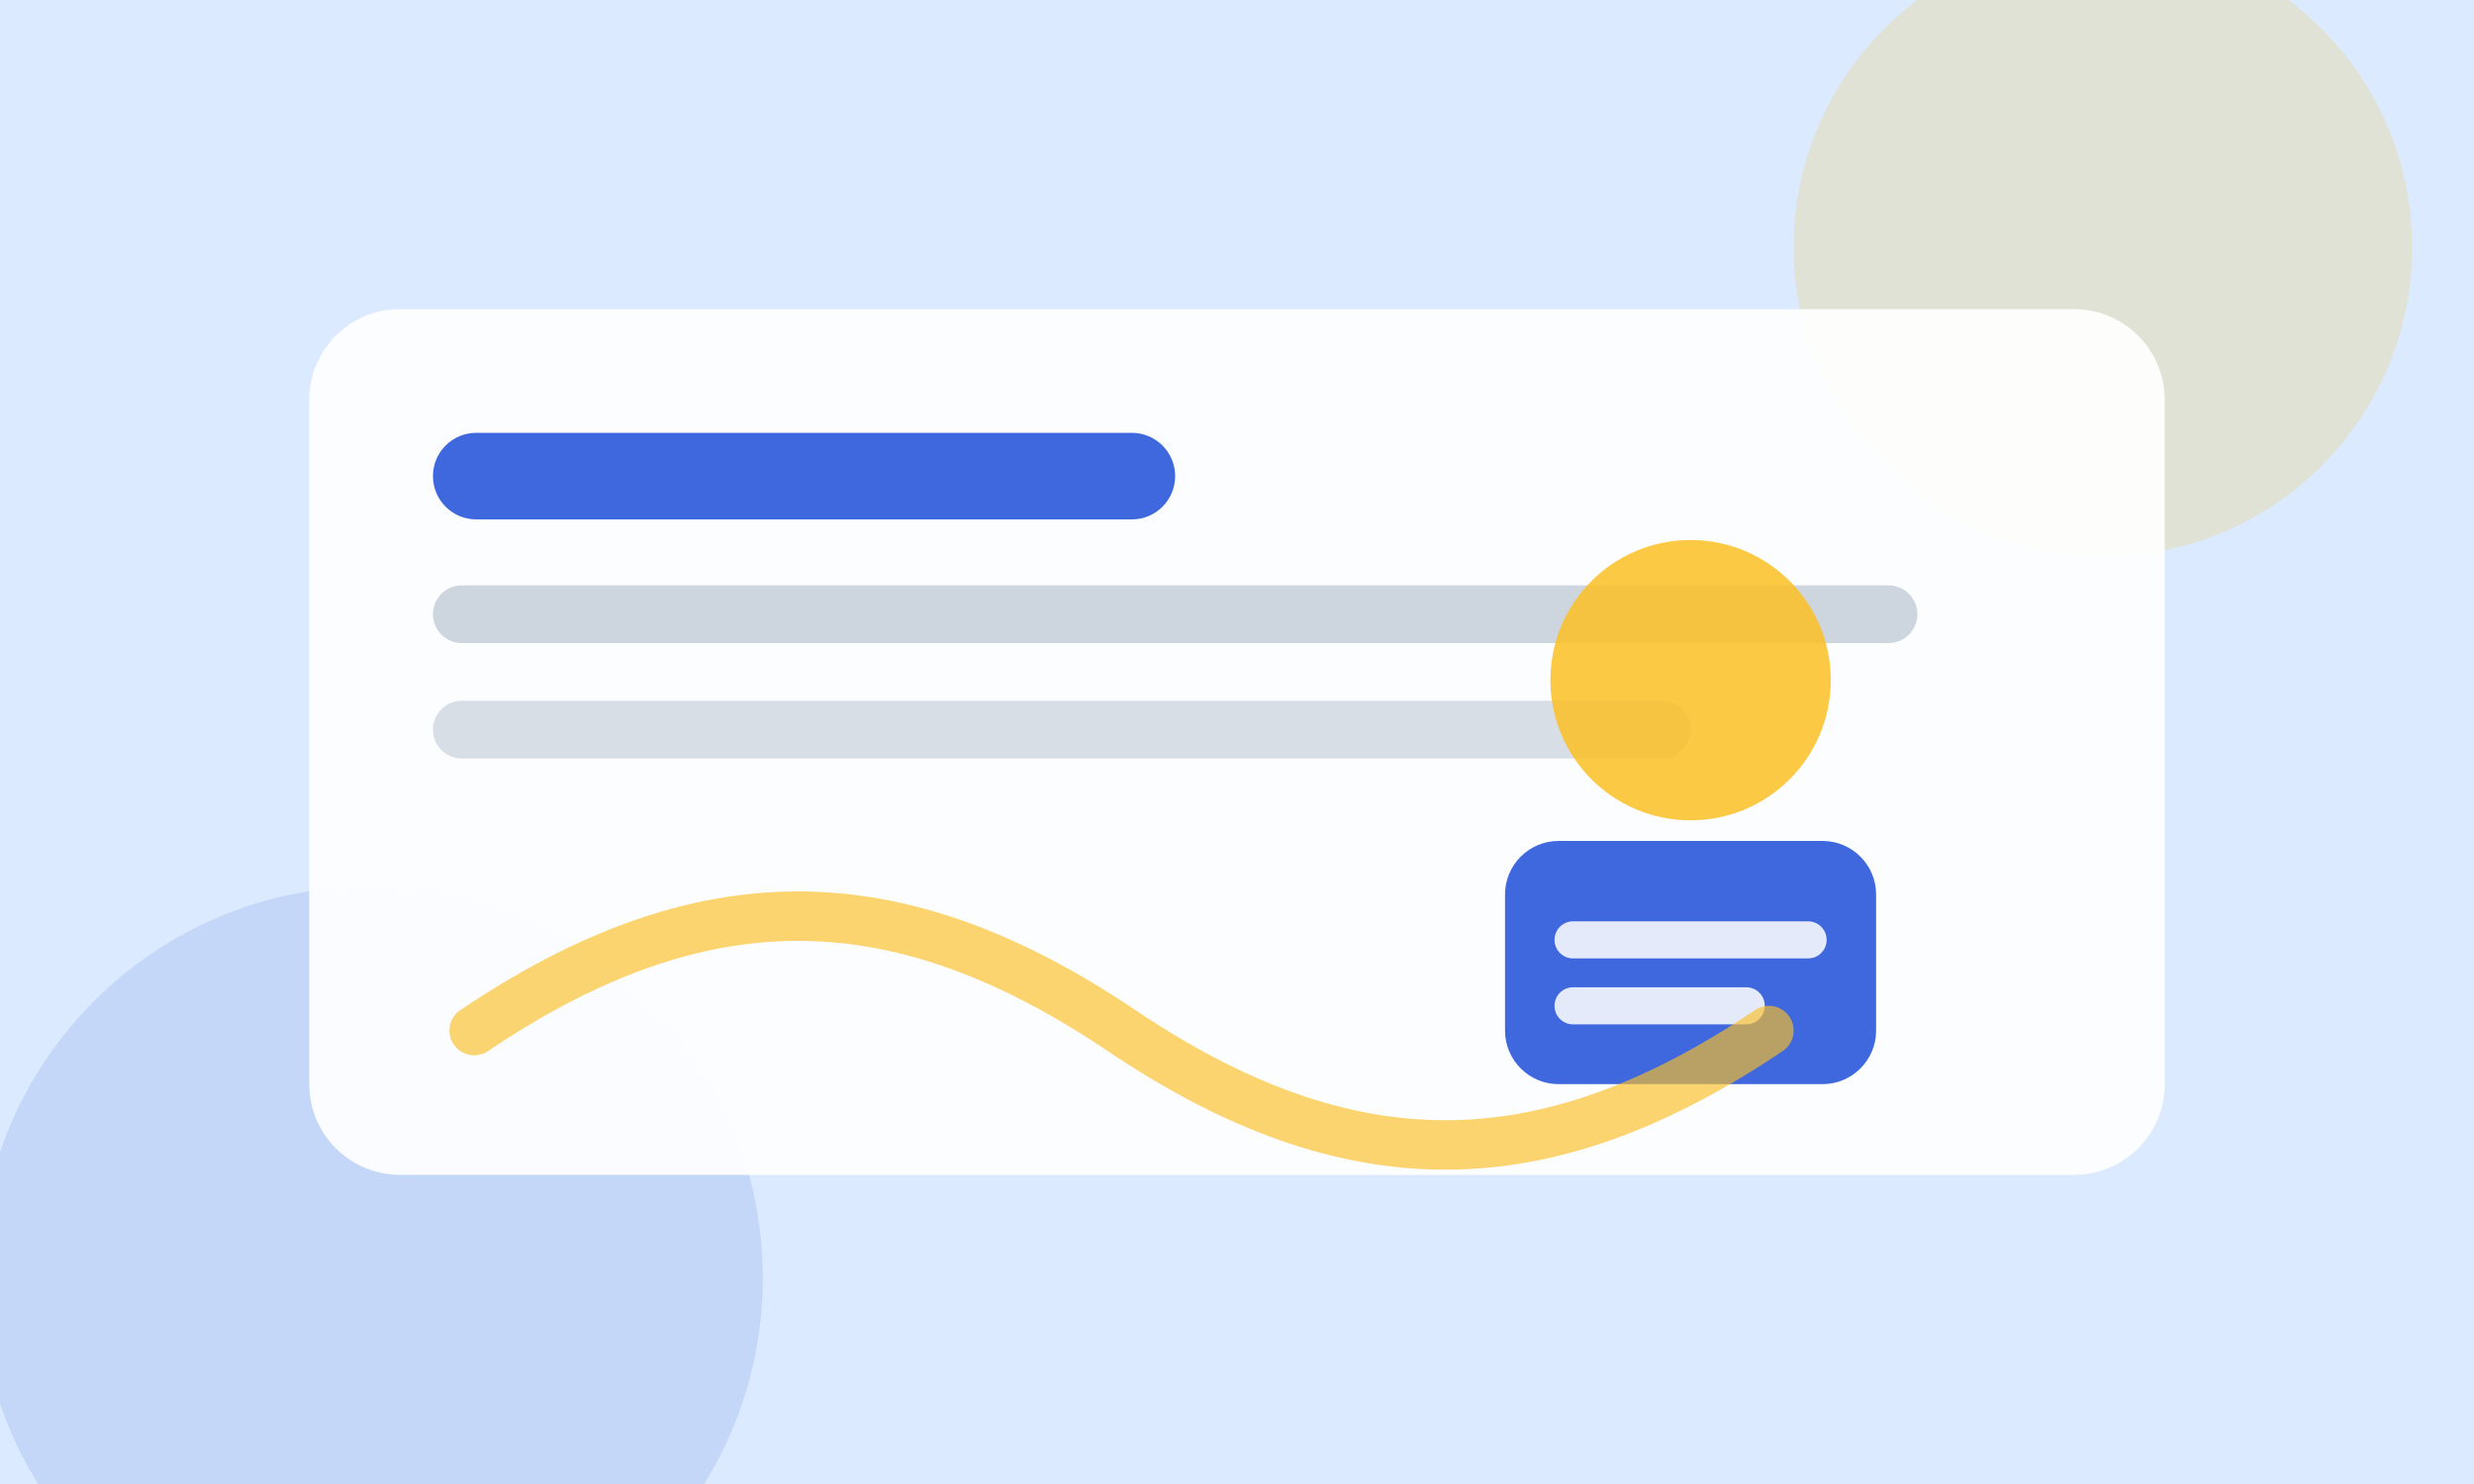
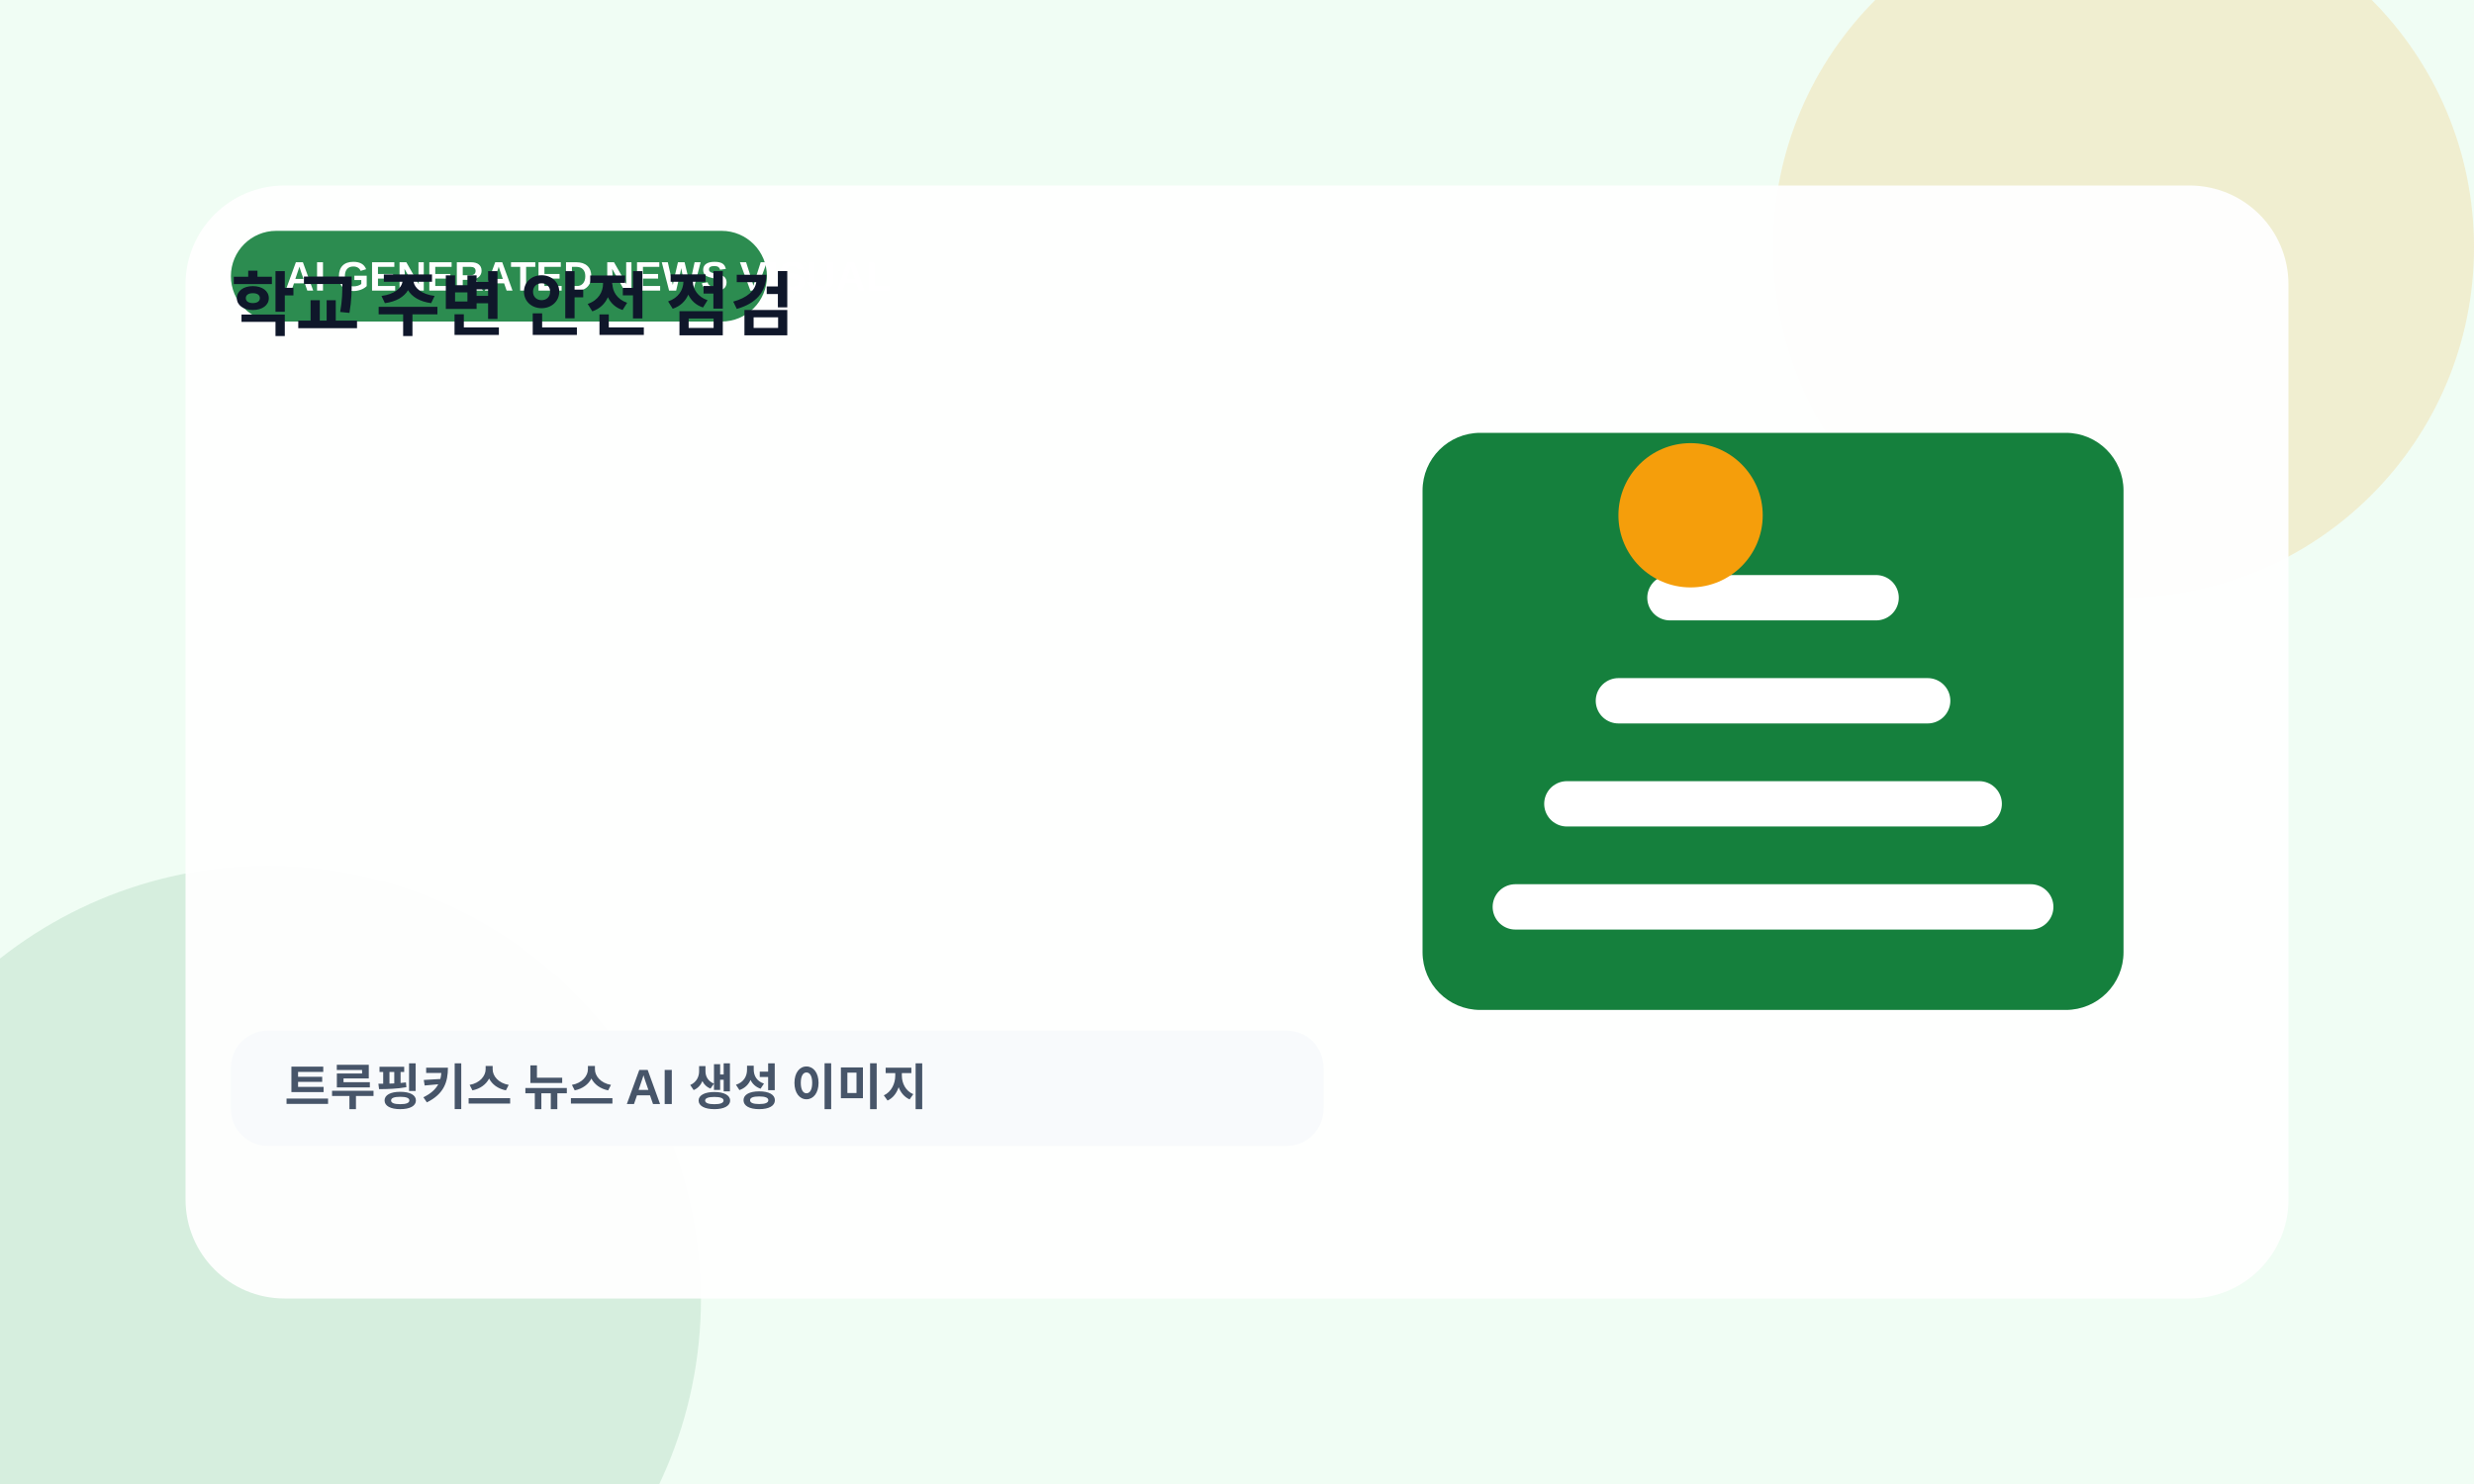
<svg xmlns="http://www.w3.org/2000/svg" viewBox="0 0 1200 720" role="img" aria-labelledby="title desc">
-   <rect width="1200" height="720" fill="#dbeafe" />
-   <circle cx="1020" cy="120" r="150" fill="#fbbf24" opacity="0.18" />
-   <circle cx="180" cy="620" r="190" fill="#1d4ed8" opacity="0.12" />
-   <rect x="150" y="150" width="900" height="420" rx="44" fill="#ffffff" opacity="0.92" />
-   <rect x="210" y="210" width="360" height="42" rx="21" fill="#1d4ed8" opacity="0.85" />
-   <rect x="210" y="284" width="720" height="28" rx="14" fill="#94a3b8" opacity="0.45" />
-   <rect x="210" y="340" width="610" height="28" rx="14" fill="#94a3b8" opacity="0.35" />
-   <g transform="translate(710 250)">
-     <circle cx="110" cy="80" r="68" fill="#fbbf24" opacity="0.85" />
-     <rect x="20" y="158" width="180" height="118" rx="26" fill="#1d4ed8" opacity="0.85" />
-     <path d="M53 206h114M53 238h84" stroke="#fff" stroke-width="18" stroke-linecap="round" opacity="0.86" />
-   </g>
-   <path d="M230 500c110-74 204-74 314 0s204 74 314 0" fill="none" stroke="#fbbf24" stroke-width="24" stroke-linecap="round" opacity="0.65" />
+   <rect width="1200" height="720" fill="#f0fdf4" />
+   <circle cx="1030" cy="120" r="170" fill="#f59e0b" opacity=".16" />
+   <circle cx="130" cy="630" r="210" fill="#15803d" opacity=".12" />
+   <rect x="90" y="90" width="1020" height="540" rx="48" fill="#fff" opacity=".95" />
+   <rect x="112" y="112" width="260" height="44" rx="22" fill="#15803d" opacity=".9" />
+   <text x="138" y="141" font-family="Arial, sans-serif" font-size="20" font-weight="800" fill="#fff">AI GENERATED NEWS VISUAL</text>
+   <text x="112" y="160" font-family="Arial, sans-serif" font-size="34" font-weight="800" fill="#0f172a">학교 주변 안전 점검</text>
+   <rect x="112" y="500" width="530" height="56" rx="18" fill="#f8fafc" />
+   <text x="138" y="536" font-family="Arial, sans-serif" font-size="24" font-weight="700" fill="#475569">트루핑키스 뉴스 AI 생성 이미지</text>
+   <rect x="690" y="210" width="340" height="280" rx="28" fill="#15803d" />
+   <path d="M735 440h250M760 390h200M785 340h150M810 290h100" stroke="#fff" stroke-width="22" stroke-linecap="round" />
+   <circle cx="820" cy="250" r="35" fill="#f59e0b" />
</svg>
